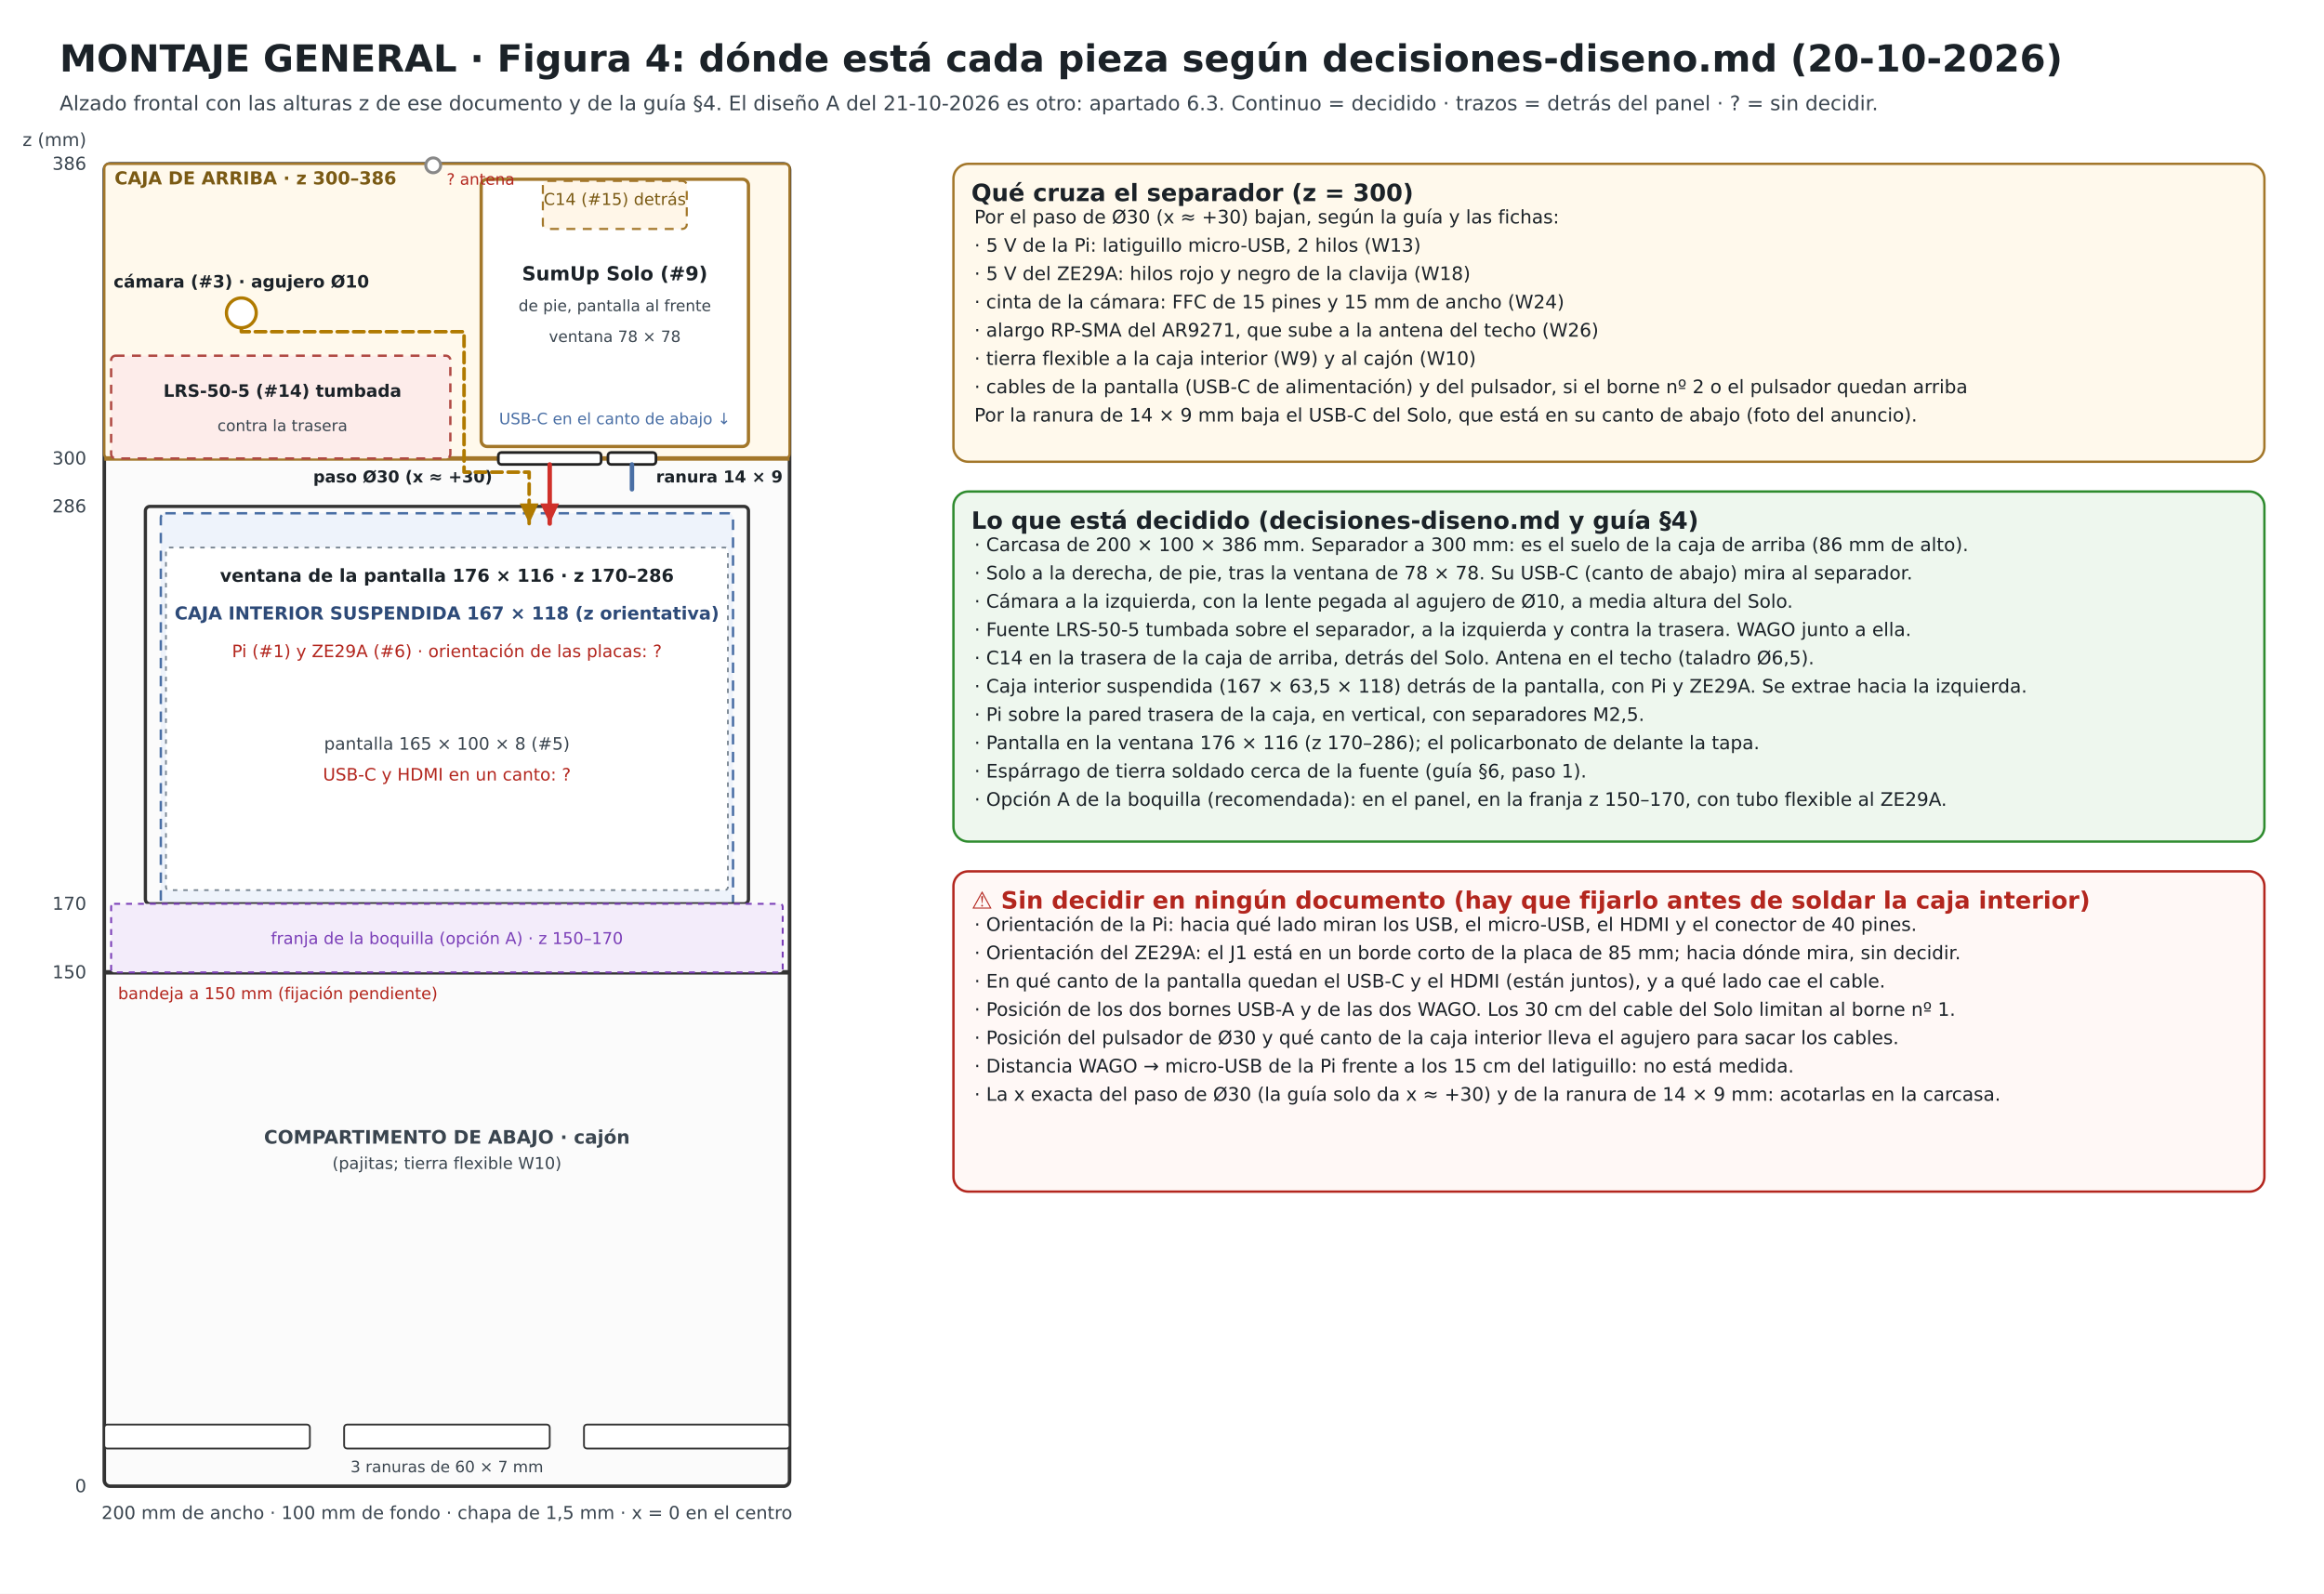
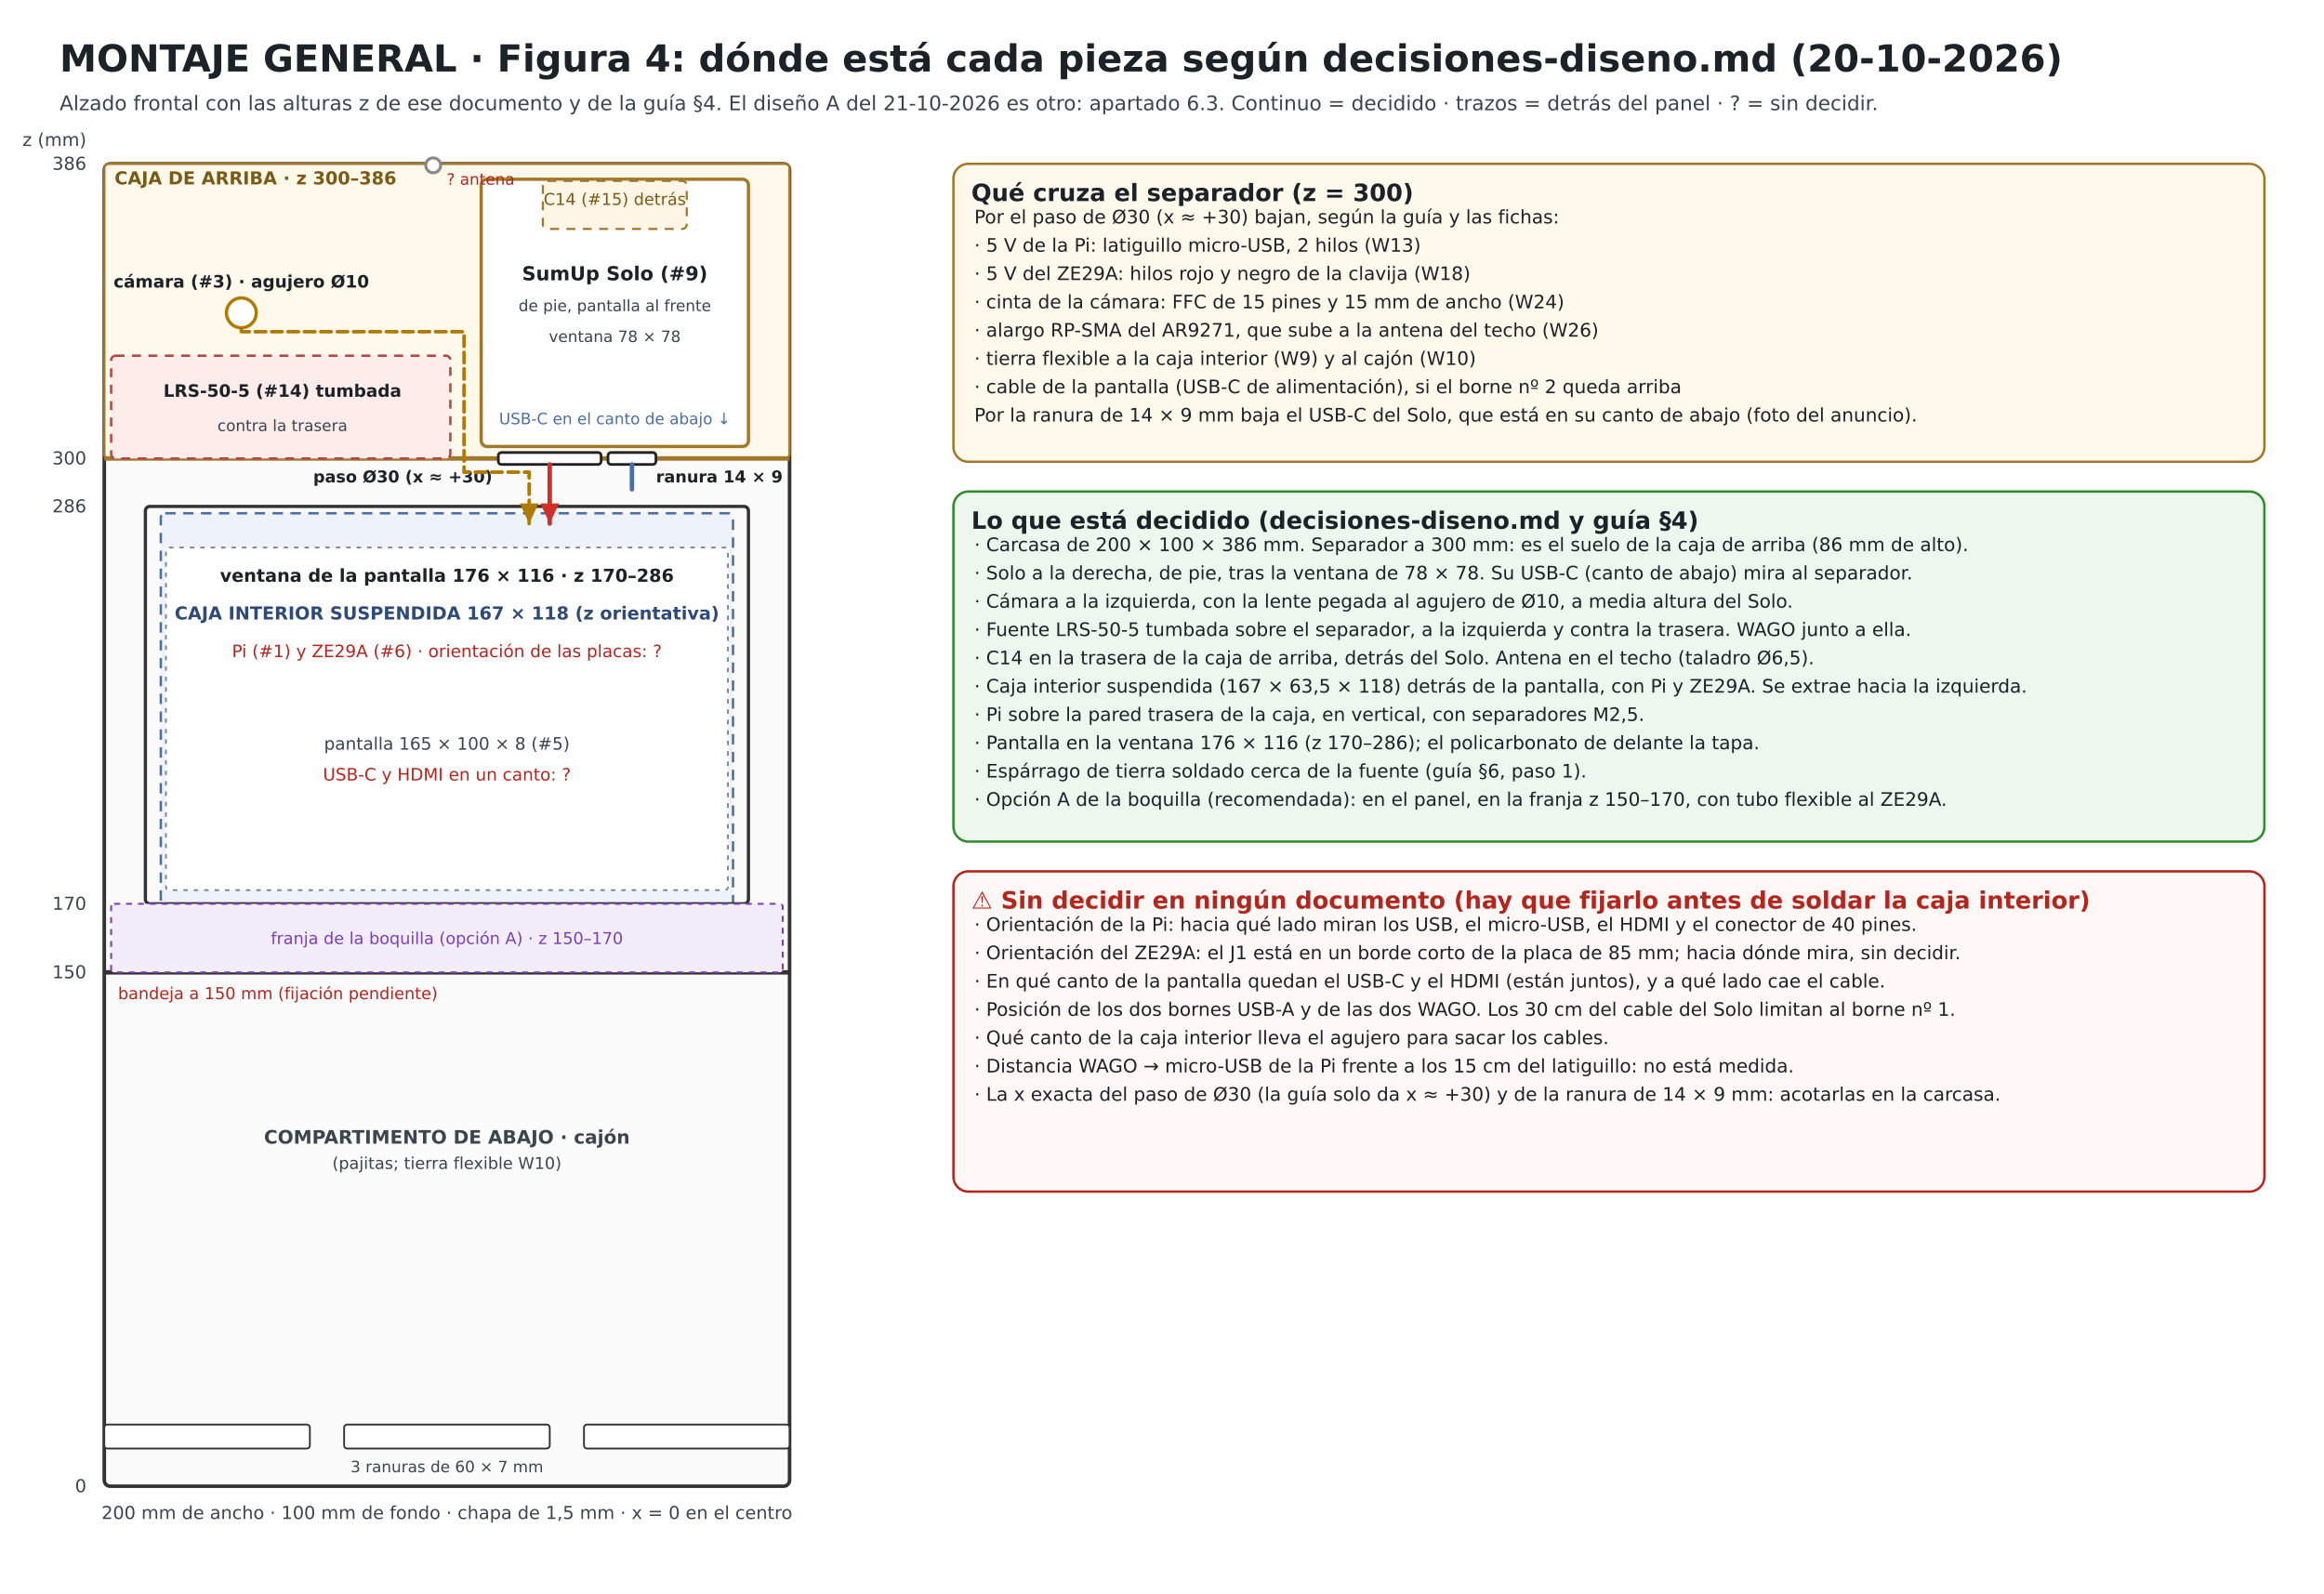
<svg xmlns="http://www.w3.org/2000/svg" width="1560" height="1070" viewBox="0 0 1560 1070">
  <rect x="0" y="0" width="1560" height="1070" fill="#ffffff" />
  <text x="40" y="48" font-family="'DejaVu Sans', Verdana, 'Segoe UI', Helvetica, Arial, sans-serif" font-size="25" font-weight="bold" text-anchor="start" fill="#1b2228">MONTAJE GENERAL · Figura 4: dónde está cada pieza según decisiones-diseno.md (20-10-2026)</text>
  <text x="40" y="74" font-family="'DejaVu Sans', Verdana, 'Segoe UI', Helvetica, Arial, sans-serif" font-size="13.5" font-weight="normal" text-anchor="start" fill="#3a454f">Alzado frontal con las alturas z de ese documento y de la guía §4. El diseño A del 21-10-2026 es otro: apartado 6.3. Continuo = decidido · trazos = detrás del panel · ? = sin decidir.</text>
  <rect x="70.0" y="110.0" width="460" height="887.8" rx="4" fill="#fbfbfb" stroke="#333333" stroke-width="2.4" />
  <text x="58" y="98.0" font-family="'DejaVu Sans', Verdana, 'Segoe UI', Helvetica, Arial, sans-serif" font-size="12" font-weight="normal" text-anchor="end" fill="#3a454f">z (mm)</text>
  <text x="58" y="114.0" font-family="'DejaVu Sans', Verdana, 'Segoe UI', Helvetica, Arial, sans-serif" font-size="12" font-weight="normal" text-anchor="end" fill="#3a454f">386</text>
  <text x="58" y="311.8" font-family="'DejaVu Sans', Verdana, 'Segoe UI', Helvetica, Arial, sans-serif" font-size="12" font-weight="normal" text-anchor="end" fill="#3a454f">300</text>
  <text x="58" y="344.0" font-family="'DejaVu Sans', Verdana, 'Segoe UI', Helvetica, Arial, sans-serif" font-size="12" font-weight="normal" text-anchor="end" fill="#3a454f">286</text>
  <text x="58" y="610.8" font-family="'DejaVu Sans', Verdana, 'Segoe UI', Helvetica, Arial, sans-serif" font-size="12" font-weight="normal" text-anchor="end" fill="#3a454f">170</text>
  <text x="58" y="656.8" font-family="'DejaVu Sans', Verdana, 'Segoe UI', Helvetica, Arial, sans-serif" font-size="12" font-weight="normal" text-anchor="end" fill="#3a454f">150</text>
  <text x="58" y="1001.8" font-family="'DejaVu Sans', Verdana, 'Segoe UI', Helvetica, Arial, sans-serif" font-size="12" font-weight="normal" text-anchor="end" fill="#3a454f">0</text>
  <text x="300.0" y="1019.8" font-family="'DejaVu Sans', Verdana, 'Segoe UI', Helvetica, Arial, sans-serif" font-size="12" font-weight="normal" text-anchor="middle" fill="#3a454f">200 mm de ancho · 100 mm de fondo · chapa de 1,5 mm · x = 0 en el centro</text>
  <rect x="70.0" y="110.0" width="460" height="197.8" rx="3" fill="#fff9ec" stroke="#a3772a" stroke-width="1.6" />
  <text x="76.9" y="123.8" font-family="'DejaVu Sans', Verdana, 'Segoe UI', Helvetica, Arial, sans-serif" font-size="12" font-weight="bold" text-anchor="start" fill="#7a5a14">CAJA DE ARRIBA · z 300–386</text>
  <line x1="70.0" y1="307.8" x2="530.0" y2="307.8" stroke="#a3772a" stroke-width="3" />
  <rect x="74.6" y="238.8" width="227.7" height="69.0" rx="3" fill="#fdecea" stroke="#b04a44" stroke-width="1.6" stroke-dasharray="6,5" />
  <text x="189.6" y="266.4" font-family="'DejaVu Sans', Verdana, 'Segoe UI', Helvetica, Arial, sans-serif" font-size="11.5" font-weight="bold" text-anchor="middle" fill="#1b2228">LRS-50-5 (#14) tumbada</text>
  <text x="189.6" y="289.4" font-family="'DejaVu Sans', Verdana, 'Segoe UI', Helvetica, Arial, sans-serif" font-size="10.5" font-weight="normal" text-anchor="middle" fill="#3a454f">contra la trasera</text>
  <circle cx="162.0" cy="210.05" r="10" fill="#ffffff" stroke="#b07a00" stroke-width="2.2" />
  <text x="162.0" y="193.05" font-family="'DejaVu Sans', Verdana, 'Segoe UI', Helvetica, Arial, sans-serif" font-size="11.5" font-weight="bold" text-anchor="middle" fill="#1b2228">cámara (#3) · agujero Ø10</text>
  <rect x="323.0" y="120.35" width="179.4" height="179.4" rx="4" fill="#ffffff" stroke="#a3772a" stroke-width="2.2" />
  <rect x="364.4" y="121.5" width="96.6" height="32.2" rx="3" fill="#fff6e8" stroke="#a3772a" stroke-width="1.4" stroke-dasharray="6,5" />
  <text x="412.7" y="137.6" font-family="'DejaVu Sans', Verdana, 'Segoe UI', Helvetica, Arial, sans-serif" font-size="11" font-weight="normal" text-anchor="middle" fill="#7a5a14">C14 (#15) detrás</text>
  <text x="412.7" y="188.2" font-family="'DejaVu Sans', Verdana, 'Segoe UI', Helvetica, Arial, sans-serif" font-size="13" font-weight="bold" text-anchor="middle" fill="#1b2228">SumUp Solo (#9)</text>
  <text x="412.7" y="208.9" font-family="'DejaVu Sans', Verdana, 'Segoe UI', Helvetica, Arial, sans-serif" font-size="10.5" font-weight="normal" text-anchor="middle" fill="#3a454f">de pie, pantalla al frente</text>
  <text x="412.7" y="229.6" font-family="'DejaVu Sans', Verdana, 'Segoe UI', Helvetica, Arial, sans-serif" font-size="10.5" font-weight="normal" text-anchor="middle" fill="#3a454f">ventana 78 × 78</text>
  <text x="412.7" y="284.8" font-family="'DejaVu Sans', Verdana, 'Segoe UI', Helvetica, Arial, sans-serif" font-size="10.5" font-weight="normal" text-anchor="middle" fill="#4a6fa5">USB-C en el canto de abajo ↓</text>
  <circle cx="290.8" cy="111.0" r="5" fill="#ffffff" stroke="#888888" stroke-width="2" />
  <text x="299.8" y="124.0" font-family="'DejaVu Sans', Verdana, 'Segoe UI', Helvetica, Arial, sans-serif" font-size="10.5" font-weight="normal" text-anchor="start" fill="#b3261e">? antena</text>
  <rect x="334.5" y="303.8" width="69.0" height="8" rx="2" fill="#ffffff" stroke="#222222" stroke-width="1.8" />
  <rect x="408.1" y="303.8" width="32.2" height="8" rx="2" fill="#ffffff" stroke="#222222" stroke-width="1.8" />
  <text x="330.5" y="323.9" font-family="'DejaVu Sans', Verdana, 'Segoe UI', Helvetica, Arial, sans-serif" font-size="11" font-weight="bold" text-anchor="end" fill="#1b2228">paso Ø30 (x ≈ +30)</text>
  <text x="525.4" y="323.9" font-family="'DejaVu Sans', Verdana, 'Segoe UI', Helvetica, Arial, sans-serif" font-size="11" font-weight="bold" text-anchor="end" fill="#1b2228">ranura 14 × 9</text>
  <rect x="107.95" y="344.6" width="384.1" height="271.4" rx="3" fill="#eef3fb" stroke="#4a6fa5" stroke-width="1.6" stroke-dasharray="7,5" />
  <rect x="111.4" y="367.6" width="377.2" height="230" rx="2" fill="#ffffff" stroke="#7a8793" stroke-width="1.2" stroke-dasharray="3,4" />
  <rect x="97.6" y="340.0" width="404.8" height="266.8" rx="3" fill="none" stroke="#333333" stroke-width="2.2" />
  <text x="300.0" y="390.6" font-family="'DejaVu Sans', Verdana, 'Segoe UI', Helvetica, Arial, sans-serif" font-size="12" font-weight="bold" text-anchor="middle" fill="#1b2228">ventana de la pantalla 176 × 116 · z 170–286</text>
  <text x="300.0" y="415.9" font-family="'DejaVu Sans', Verdana, 'Segoe UI', Helvetica, Arial, sans-serif" font-size="12" font-weight="bold" text-anchor="middle" fill="#2d4a78">CAJA INTERIOR SUSPENDIDA 167 × 118 (z orientativa)</text>
  <text x="300.0" y="441.2" font-family="'DejaVu Sans', Verdana, 'Segoe UI', Helvetica, Arial, sans-serif" font-size="11.5" font-weight="normal" text-anchor="middle" fill="#b3261e">Pi (#1) y ZE29A (#6) · orientación de las placas: ?</text>
  <text x="300.0" y="503.3" font-family="'DejaVu Sans', Verdana, 'Segoe UI', Helvetica, Arial, sans-serif" font-size="11.5" font-weight="normal" text-anchor="middle" fill="#3a454f">pantalla 165 × 100 × 8 (#5)</text>
  <text x="300.0" y="524.0" font-family="'DejaVu Sans', Verdana, 'Segoe UI', Helvetica, Arial, sans-serif" font-size="11.5" font-weight="normal" text-anchor="middle" fill="#b3261e">USB-C y HDMI en un canto: ?</text>
  <line x1="70.0" y1="652.8" x2="530.0" y2="652.8" stroke="#333333" stroke-width="3" />
  <rect x="74.6" y="606.8" width="450.8" height="46.0" rx="2" fill="#f3ecfa" stroke="#7b3fb8" stroke-width="1.3" stroke-dasharray="4,4" />
  <text x="300.0" y="633.8" font-family="'DejaVu Sans', Verdana, 'Segoe UI', Helvetica, Arial, sans-serif" font-size="11" font-weight="normal" text-anchor="middle" fill="#7b3fb8">franja de la boquilla (opción A) · z 150–170</text>
  <text x="79.2" y="670.8" font-family="'DejaVu Sans', Verdana, 'Segoe UI', Helvetica, Arial, sans-serif" font-size="11" font-weight="normal" text-anchor="start" fill="#b3261e">bandeja a 150 mm (fijación pendiente)</text>
  <text x="300.0" y="767.8" font-family="'DejaVu Sans', Verdana, 'Segoe UI', Helvetica, Arial, sans-serif" font-size="12.5" font-weight="bold" text-anchor="middle" fill="#3a454f">COMPARTIMENTO DE ABAJO · cajón</text>
  <text x="300.0" y="784.8" font-family="'DejaVu Sans', Verdana, 'Segoe UI', Helvetica, Arial, sans-serif" font-size="11" font-weight="normal" text-anchor="middle" fill="#3a454f">(pajitas; tierra flexible W10)</text>
  <rect x="70.0" y="956.4" width="138.0" height="16.1" rx="2" fill="#ffffff" stroke="#333333" stroke-width="1.2" />
  <rect x="231.0" y="956.4" width="138.0" height="16.1" rx="2" fill="#ffffff" stroke="#333333" stroke-width="1.2" />
  <rect x="392" y="956.4" width="138.0" height="16.1" rx="2" fill="#ffffff" stroke="#333333" stroke-width="1.2" />
  <text x="300.0" y="988.4" font-family="'DejaVu Sans', Verdana, 'Segoe UI', Helvetica, Arial, sans-serif" font-size="10.5" font-weight="normal" text-anchor="middle" fill="#3a454f">3 ranuras de 60 × 7 mm</text>
  <path d="M369.0,311.8 L369.0,351.5" fill="none" stroke="#d0302a" stroke-width="3" stroke-linejoin="round" stroke-linecap="round" />
  <polygon points="369.0,351.5 362.7,338.0 375.3,338.0" fill="#d0302a" />
  <path d="M162.0,221.05 L162.0,222.7 L311.5,222.7 L311.5,317.0 L355.2,317.0 L355.2,351.5" fill="none" stroke="#b07a00" stroke-width="2.4" stroke-dasharray="7,4" stroke-linejoin="round" stroke-linecap="round" />
  <polygon points="355.2,351.5 348.9,338.0 361.5,338.0" fill="#b07a00" />
  <path d="M424.2,311.8 L424.2,328.5" fill="none" stroke="#4a6fa5" stroke-width="3" stroke-linejoin="round" stroke-linecap="round" />
  <rect x="640" y="110" width="880" height="200" rx="10" fill="#fff9ec" stroke="#a3772a" stroke-width="1.6" />
  <text x="652" y="135" font-family="'DejaVu Sans', Verdana, 'Segoe UI', Helvetica, Arial, sans-serif" font-size="16" font-weight="bold" text-anchor="start" fill="#1b2228">Qué cruza el separador (z = 300)</text>
  <text x="654" y="150" font-family="'DejaVu Sans', Verdana, 'Segoe UI', Helvetica, Arial, sans-serif" font-size="12.5" font-weight="normal" text-anchor="start" fill="#1b2228">Por el paso de Ø30 (x ≈ +30) bajan, según la guía y las fichas:</text>
  <text x="654" y="169" font-family="'DejaVu Sans', Verdana, 'Segoe UI', Helvetica, Arial, sans-serif" font-size="12.5" font-weight="normal" text-anchor="start" fill="#1b2228">·  5 V de la Pi: latiguillo micro-USB, 2 hilos (W13)</text>
  <text x="654" y="188" font-family="'DejaVu Sans', Verdana, 'Segoe UI', Helvetica, Arial, sans-serif" font-size="12.5" font-weight="normal" text-anchor="start" fill="#1b2228">·  5 V del ZE29A: hilos rojo y negro de la clavija (W18)</text>
  <text x="654" y="207" font-family="'DejaVu Sans', Verdana, 'Segoe UI', Helvetica, Arial, sans-serif" font-size="12.5" font-weight="normal" text-anchor="start" fill="#1b2228">·  cinta de la cámara: FFC de 15 pines y 15 mm de ancho (W24)</text>
  <text x="654" y="226" font-family="'DejaVu Sans', Verdana, 'Segoe UI', Helvetica, Arial, sans-serif" font-size="12.5" font-weight="normal" text-anchor="start" fill="#1b2228">·  alargo RP-SMA del AR9271, que sube a la antena del techo (W26)</text>
  <text x="654" y="245" font-family="'DejaVu Sans', Verdana, 'Segoe UI', Helvetica, Arial, sans-serif" font-size="12.5" font-weight="normal" text-anchor="start" fill="#1b2228">·  tierra flexible a la caja interior (W9) y al cajón (W10)</text>
-   <text x="654" y="264" font-family="'DejaVu Sans', Verdana, 'Segoe UI', Helvetica, Arial, sans-serif" font-size="12.5" font-weight="normal" text-anchor="start" fill="#1b2228">·  cables de la pantalla (USB-C de alimentación) y del pulsador, si el borne nº 2 o el pulsador quedan arriba</text>
+   <text x="654" y="264" font-family="'DejaVu Sans', Verdana, 'Segoe UI', Helvetica, Arial, sans-serif" font-size="12.5" font-weight="normal" text-anchor="start" fill="#1b2228">·  cable de la pantalla (USB-C de alimentación), si el borne nº 2 queda arriba</text>
  <text x="654" y="283" font-family="'DejaVu Sans', Verdana, 'Segoe UI', Helvetica, Arial, sans-serif" font-size="12.5" font-weight="normal" text-anchor="start" fill="#1b2228">Por la ranura de 14 × 9 mm baja el USB-C del Solo, que está en su canto de abajo (foto del anuncio).</text>
  <rect x="640" y="330" width="880" height="235" rx="10" fill="#eef7ee" stroke="#2e8b2e" stroke-width="1.6" />
  <text x="652" y="355" font-family="'DejaVu Sans', Verdana, 'Segoe UI', Helvetica, Arial, sans-serif" font-size="16" font-weight="bold" text-anchor="start" fill="#1b2228">Lo que está decidido (decisiones-diseno.md y guía §4)</text>
  <text x="654" y="370" font-family="'DejaVu Sans', Verdana, 'Segoe UI', Helvetica, Arial, sans-serif" font-size="12.5" font-weight="normal" text-anchor="start" fill="#1b2228">·  Carcasa de 200 × 100 × 386 mm. Separador a 300 mm: es el suelo de la caja de arriba (86 mm de alto).</text>
  <text x="654" y="389" font-family="'DejaVu Sans', Verdana, 'Segoe UI', Helvetica, Arial, sans-serif" font-size="12.5" font-weight="normal" text-anchor="start" fill="#1b2228">·  Solo a la derecha, de pie, tras la ventana de 78 × 78. Su USB-C (canto de abajo) mira al separador.</text>
  <text x="654" y="408" font-family="'DejaVu Sans', Verdana, 'Segoe UI', Helvetica, Arial, sans-serif" font-size="12.5" font-weight="normal" text-anchor="start" fill="#1b2228">·  Cámara a la izquierda, con la lente pegada al agujero de Ø10, a media altura del Solo.</text>
  <text x="654" y="427" font-family="'DejaVu Sans', Verdana, 'Segoe UI', Helvetica, Arial, sans-serif" font-size="12.5" font-weight="normal" text-anchor="start" fill="#1b2228">·  Fuente LRS-50-5 tumbada sobre el separador, a la izquierda y contra la trasera. WAGO junto a ella.</text>
  <text x="654" y="446" font-family="'DejaVu Sans', Verdana, 'Segoe UI', Helvetica, Arial, sans-serif" font-size="12.5" font-weight="normal" text-anchor="start" fill="#1b2228">·  C14 en la trasera de la caja de arriba, detrás del Solo. Antena en el techo (taladro Ø6,5).</text>
  <text x="654" y="465" font-family="'DejaVu Sans', Verdana, 'Segoe UI', Helvetica, Arial, sans-serif" font-size="12.5" font-weight="normal" text-anchor="start" fill="#1b2228">·  Caja interior suspendida (167 × 63,5 × 118) detrás de la pantalla, con Pi y ZE29A. Se extrae hacia la izquierda.</text>
  <text x="654" y="484" font-family="'DejaVu Sans', Verdana, 'Segoe UI', Helvetica, Arial, sans-serif" font-size="12.5" font-weight="normal" text-anchor="start" fill="#1b2228">·  Pi sobre la pared trasera de la caja, en vertical, con separadores M2,5.</text>
  <text x="654" y="503" font-family="'DejaVu Sans', Verdana, 'Segoe UI', Helvetica, Arial, sans-serif" font-size="12.5" font-weight="normal" text-anchor="start" fill="#1b2228">·  Pantalla en la ventana 176 × 116 (z 170–286); el policarbonato de delante la tapa.</text>
  <text x="654" y="522" font-family="'DejaVu Sans', Verdana, 'Segoe UI', Helvetica, Arial, sans-serif" font-size="12.5" font-weight="normal" text-anchor="start" fill="#1b2228">·  Espárrago de tierra soldado cerca de la fuente (guía §6, paso 1).</text>
  <text x="654" y="541" font-family="'DejaVu Sans', Verdana, 'Segoe UI', Helvetica, Arial, sans-serif" font-size="12.5" font-weight="normal" text-anchor="start" fill="#1b2228">·  Opción A de la boquilla (recomendada): en el panel, en la franja z 150–170, con tubo flexible al ZE29A.</text>
  <rect x="640" y="585" width="880" height="215" rx="10" fill="#fff8f6" stroke="#b3261e" stroke-width="1.6" />
  <text x="652" y="610" font-family="'DejaVu Sans', Verdana, 'Segoe UI', Helvetica, Arial, sans-serif" font-size="16" font-weight="bold" text-anchor="start" fill="#b3261e">⚠ Sin decidir en ningún documento (hay que fijarlo antes de soldar la caja interior)</text>
  <text x="654" y="625" font-family="'DejaVu Sans', Verdana, 'Segoe UI', Helvetica, Arial, sans-serif" font-size="12.5" font-weight="normal" text-anchor="start" fill="#1b2228">·  Orientación de la Pi: hacia qué lado miran los USB, el micro-USB, el HDMI y el conector de 40 pines.</text>
  <text x="654" y="644" font-family="'DejaVu Sans', Verdana, 'Segoe UI', Helvetica, Arial, sans-serif" font-size="12.5" font-weight="normal" text-anchor="start" fill="#1b2228">·  Orientación del ZE29A: el J1 está en un borde corto de la placa de 85 mm; hacia dónde mira, sin decidir.</text>
  <text x="654" y="663" font-family="'DejaVu Sans', Verdana, 'Segoe UI', Helvetica, Arial, sans-serif" font-size="12.5" font-weight="normal" text-anchor="start" fill="#1b2228">·  En qué canto de la pantalla quedan el USB-C y el HDMI (están juntos), y a qué lado cae el cable.</text>
  <text x="654" y="682" font-family="'DejaVu Sans', Verdana, 'Segoe UI', Helvetica, Arial, sans-serif" font-size="12.5" font-weight="normal" text-anchor="start" fill="#1b2228">·  Posición de los dos bornes USB-A y de las dos WAGO. Los 30 cm del cable del Solo limitan al borne nº 1.</text>
-   <text x="654" y="701" font-family="'DejaVu Sans', Verdana, 'Segoe UI', Helvetica, Arial, sans-serif" font-size="12.5" font-weight="normal" text-anchor="start" fill="#1b2228">·  Posición del pulsador de Ø30 y qué canto de la caja interior lleva el agujero para sacar los cables.</text>
+   <text x="654" y="701" font-family="'DejaVu Sans', Verdana, 'Segoe UI', Helvetica, Arial, sans-serif" font-size="12.5" font-weight="normal" text-anchor="start" fill="#1b2228">·  Qué canto de la caja interior lleva el agujero para sacar los cables.</text>
  <text x="654" y="720" font-family="'DejaVu Sans', Verdana, 'Segoe UI', Helvetica, Arial, sans-serif" font-size="12.5" font-weight="normal" text-anchor="start" fill="#1b2228">·  Distancia WAGO → micro-USB de la Pi frente a los 15 cm del latiguillo: no está medida.</text>
  <text x="654" y="739" font-family="'DejaVu Sans', Verdana, 'Segoe UI', Helvetica, Arial, sans-serif" font-size="12.5" font-weight="normal" text-anchor="start" fill="#1b2228">·  La x exacta del paso de Ø30 (la guía solo da x ≈ +30) y de la ranura de 14 × 9 mm: acotarlas en la carcasa.</text>
</svg>
